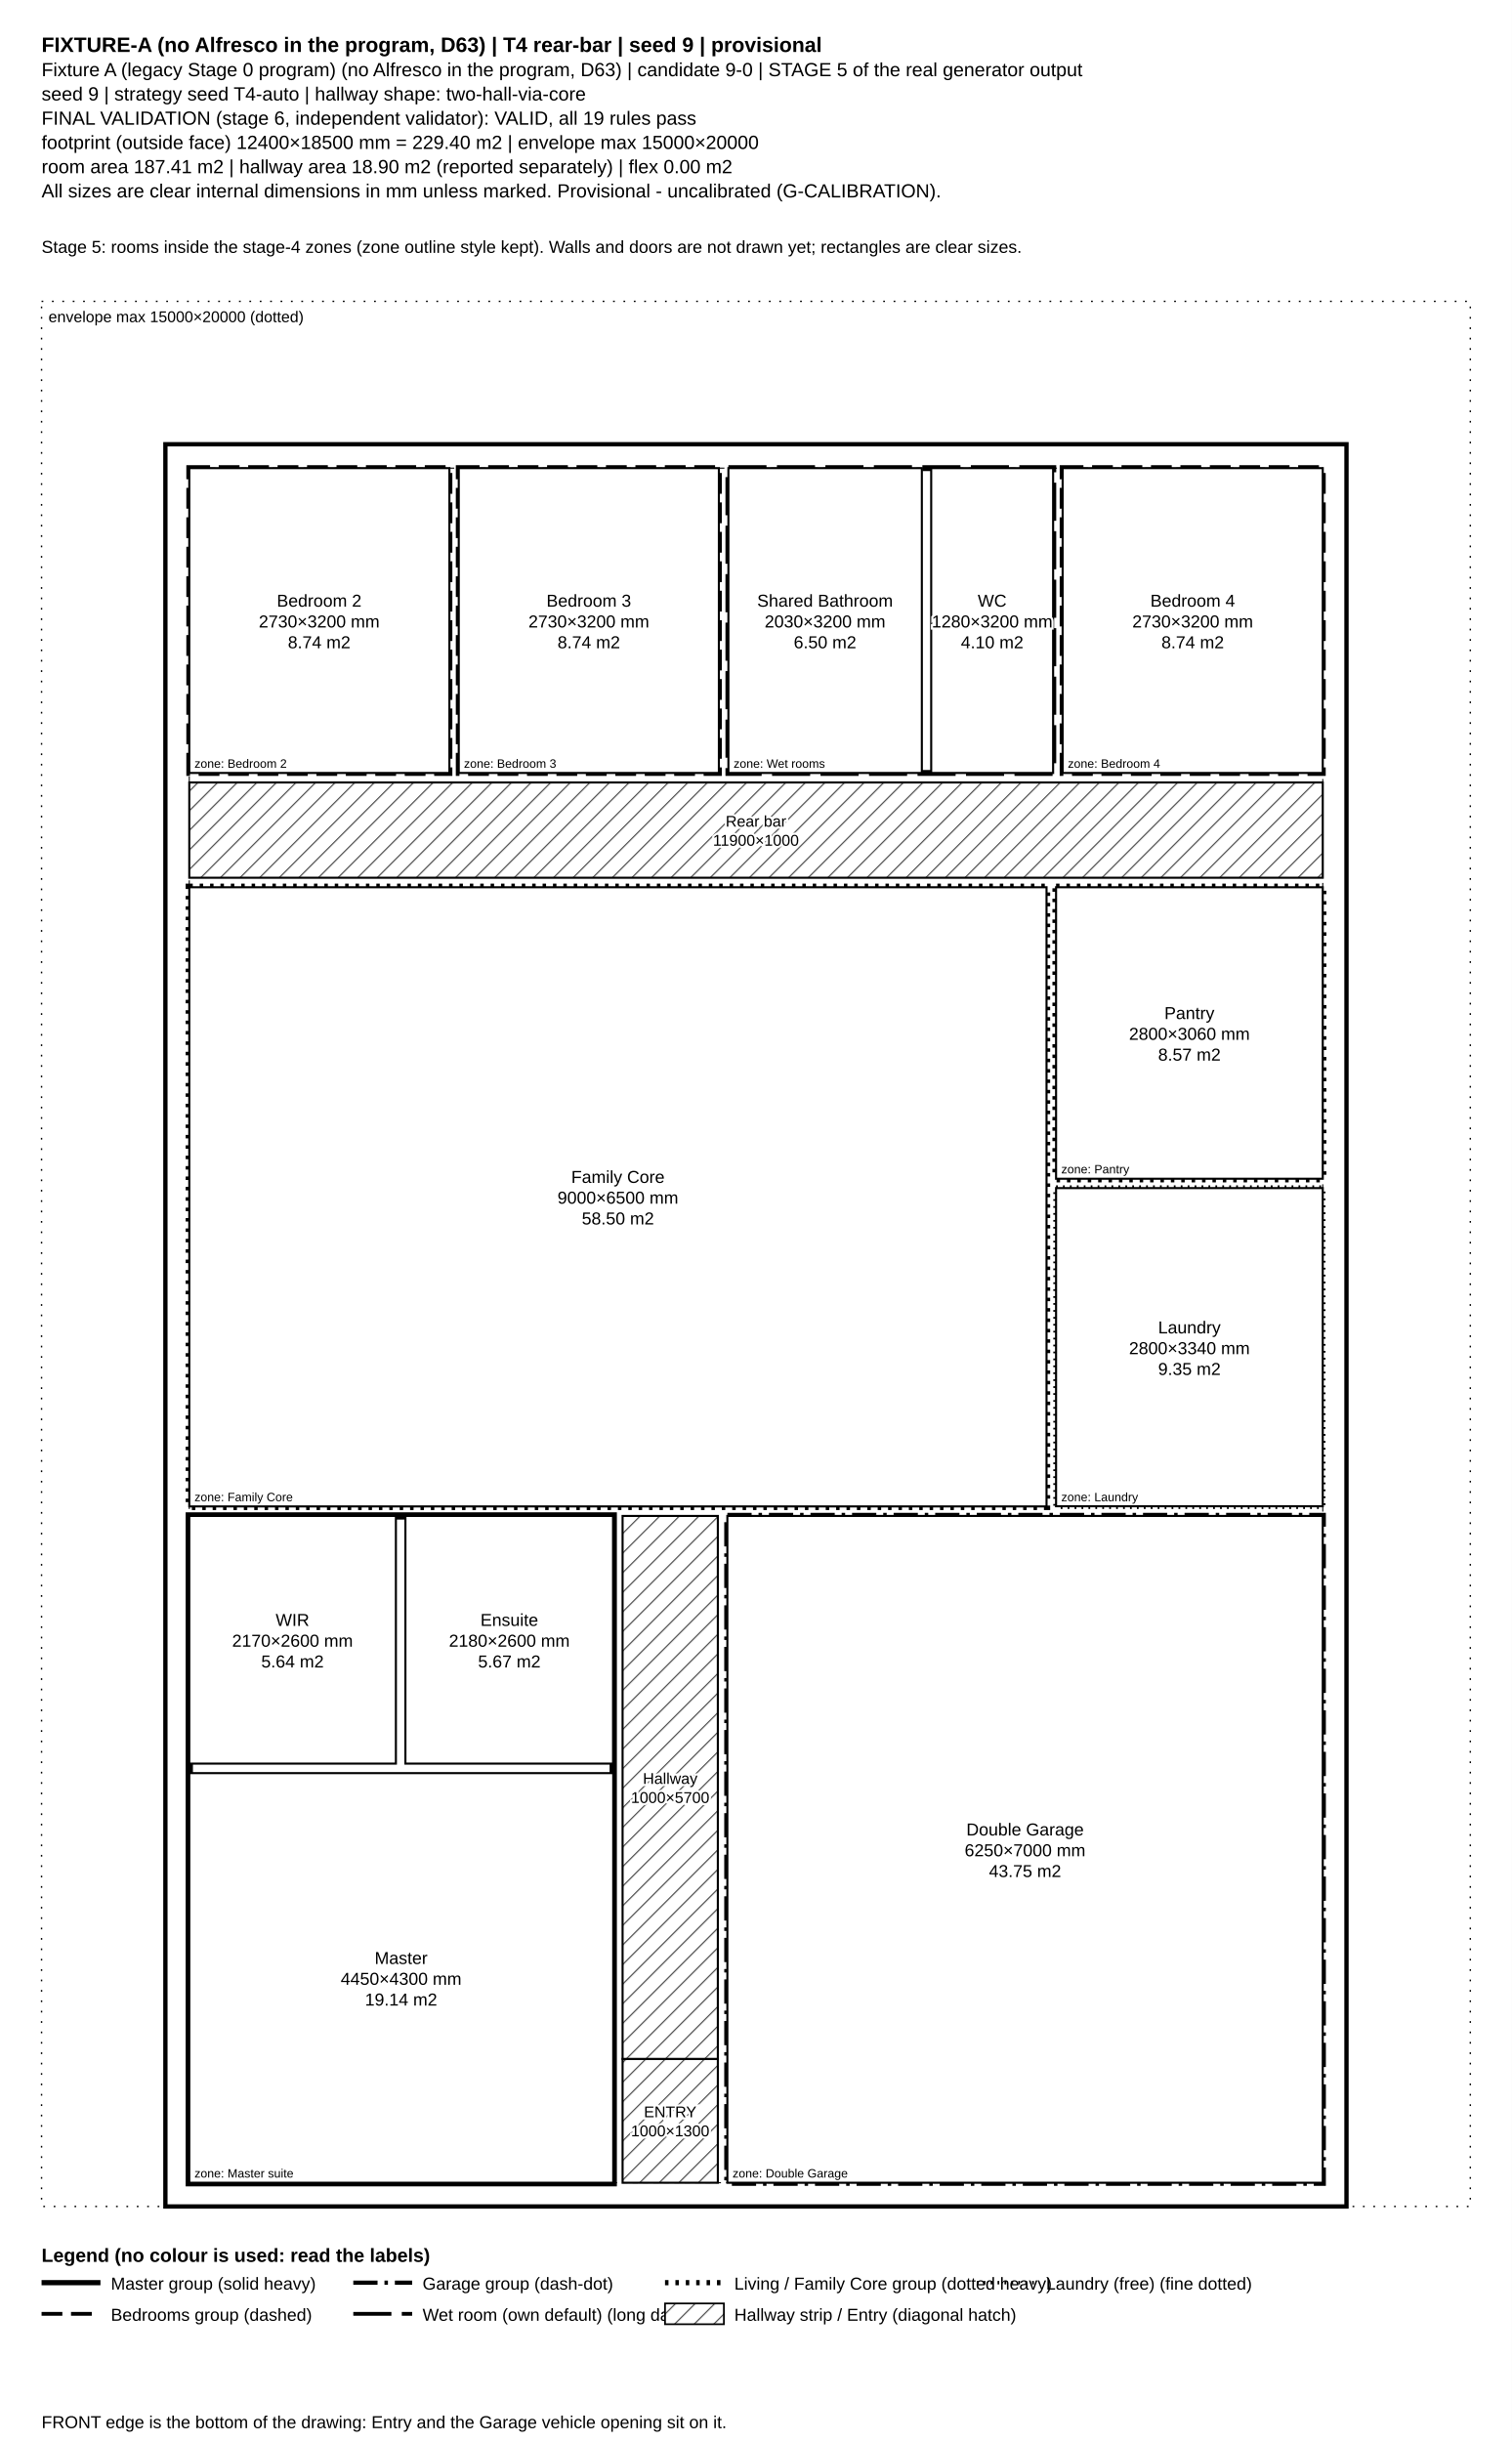
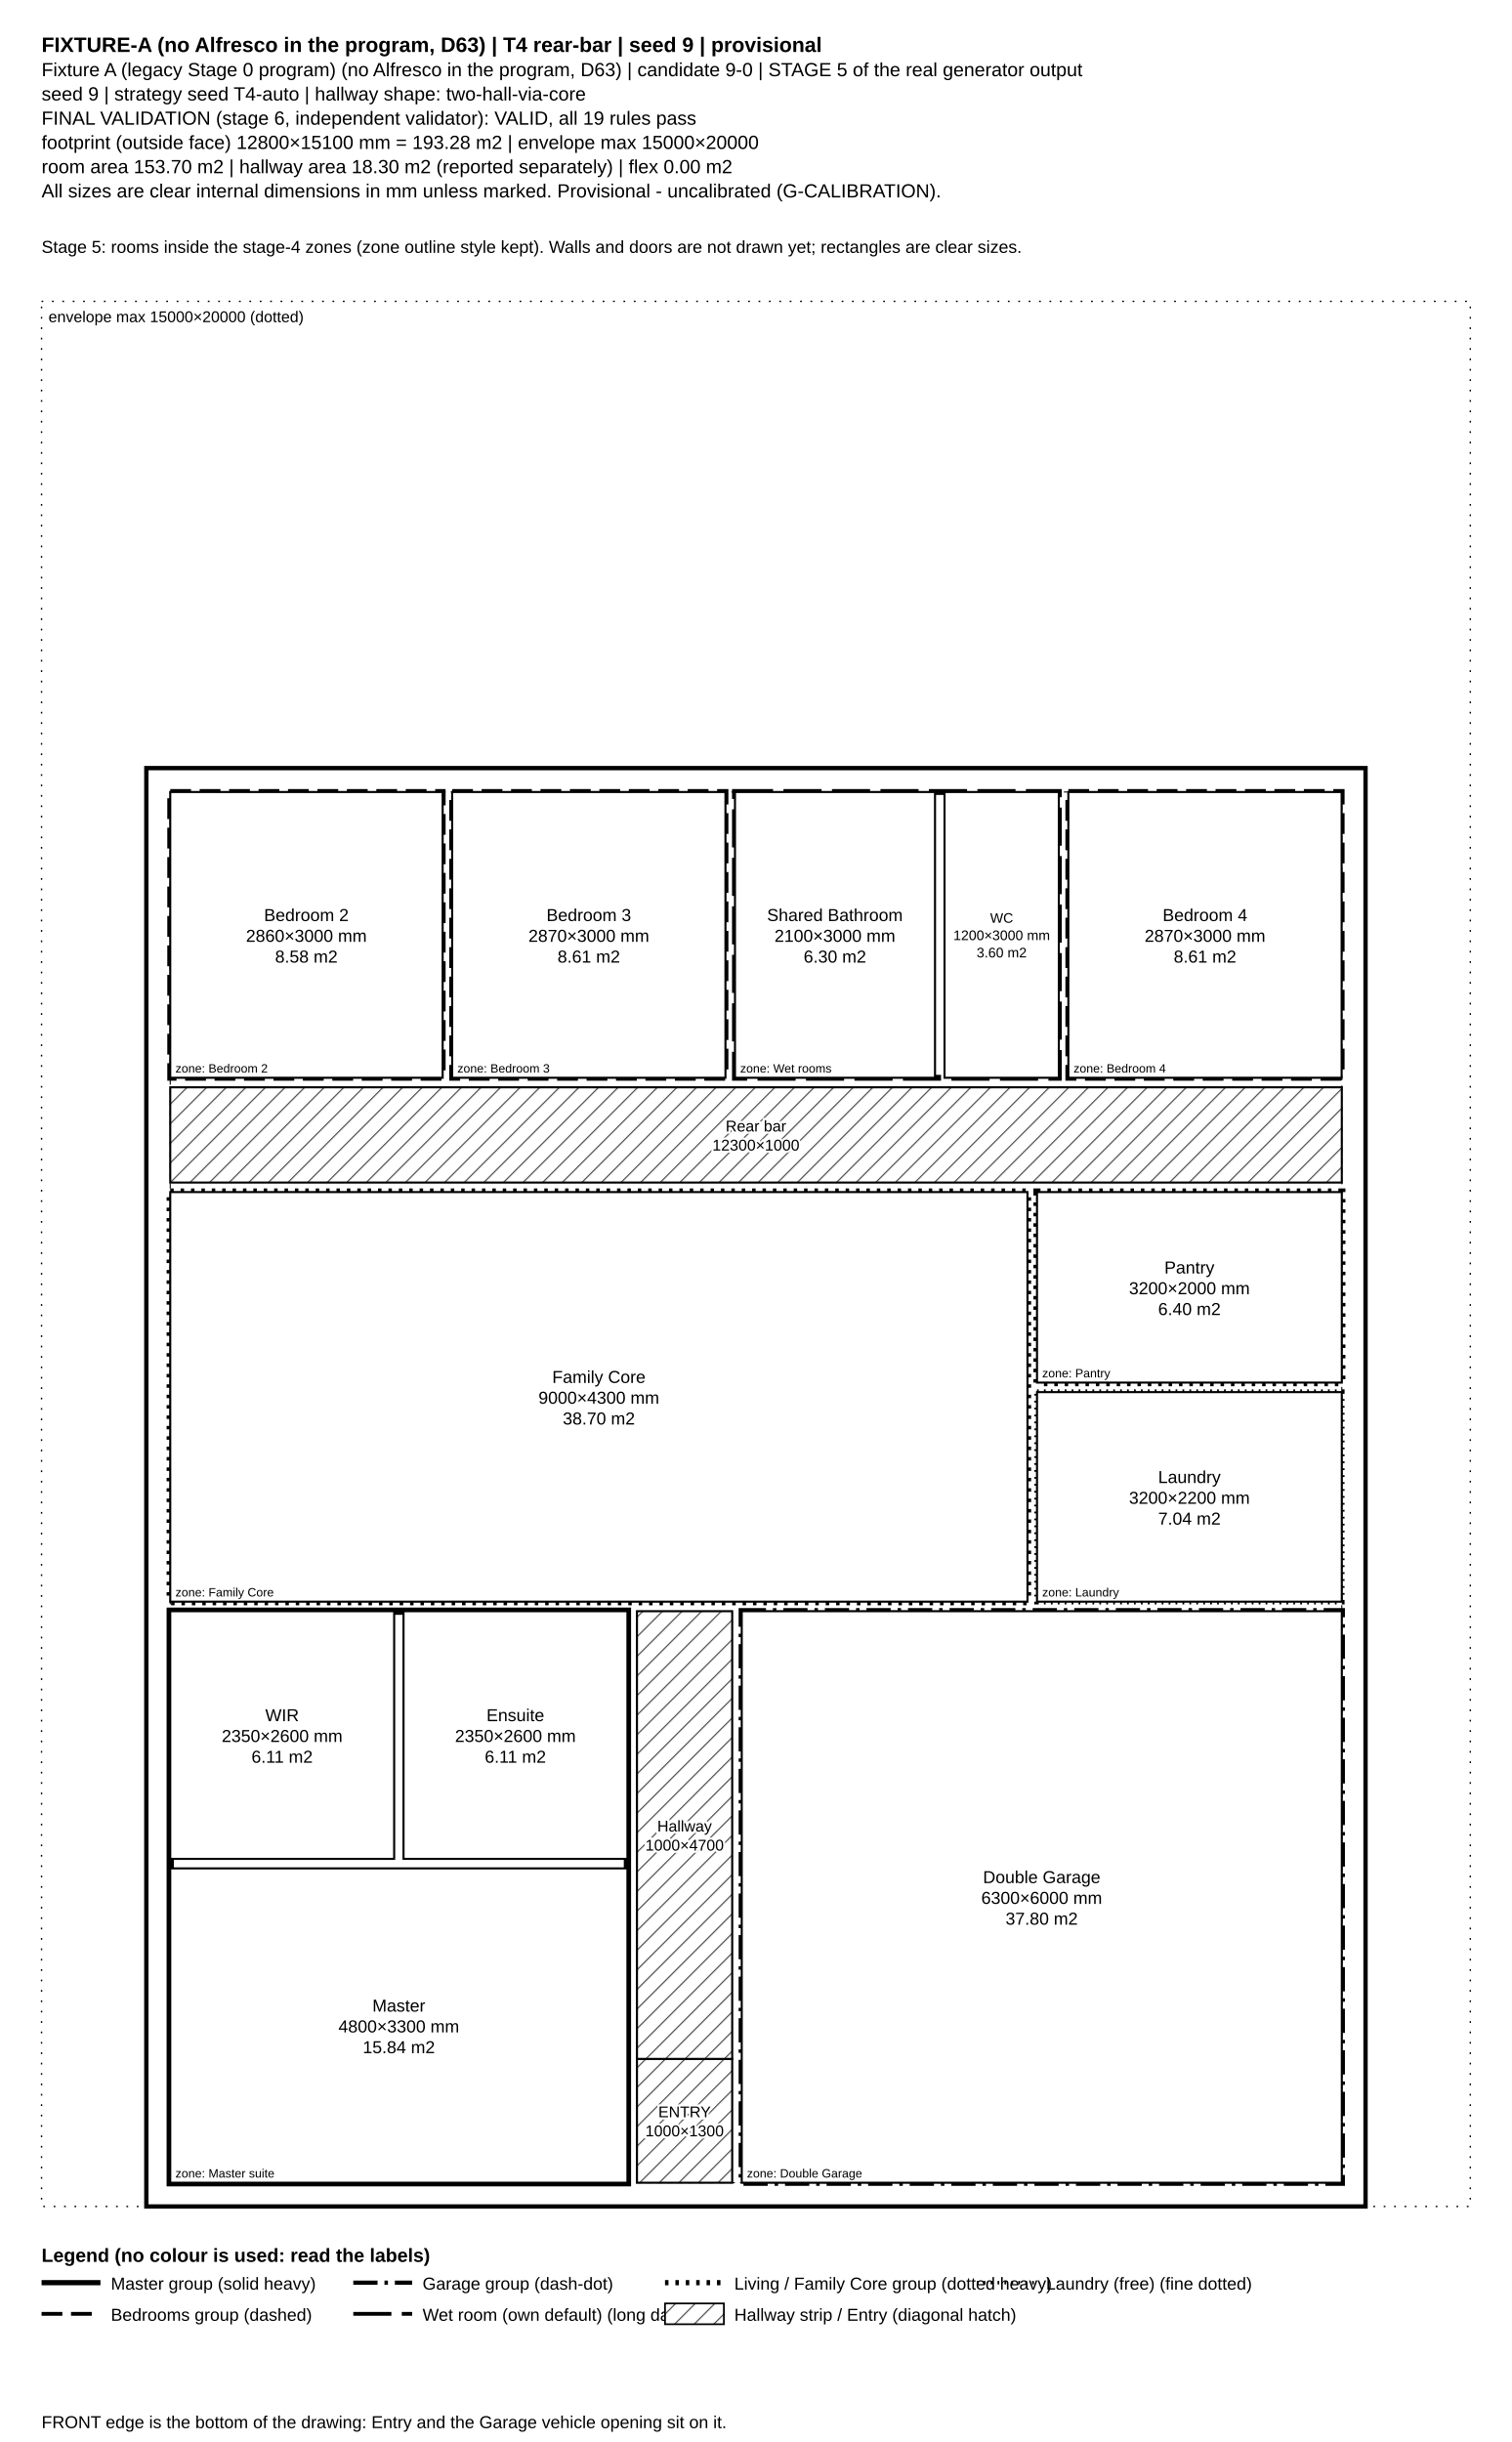
<svg xmlns="http://www.w3.org/2000/svg" width="873" height="1410" viewBox="0 0 873 1410" font-family="Arial, Helvetica, sans-serif">
  <rect width="100%" height="100%" fill="#fff" />
  <defs>
    <pattern id="hall" width="8" height="8" patternUnits="userSpaceOnUse" patternTransform="rotate(45)">
      <rect width="8" height="8" fill="#fff" />
      <line x1="0" y1="0" x2="0" y2="8" stroke="#555" stroke-width="1.4" />
    </pattern>
    <pattern id="flex" width="9" height="9" patternUnits="userSpaceOnUse">
      <rect width="9" height="9" fill="#fff" />
      <path d="M0 0L9 9M9 0L0 9" stroke="#666" stroke-width="1" />
    </pattern>
    <pattern id="wall" width="4" height="4" patternUnits="userSpaceOnUse">
      <rect width="4" height="4" fill="#222" />
    </pattern>
  </defs>
  <text x="24" y="30" font-size="12" font-weight="bold" fill="#000">FIXTURE-A (no Alfresco in the program, D63) | T4 rear-bar | seed 9 | provisional</text>
  <text x="24" y="44" font-size="11" font-weight="normal" fill="#000">Fixture A (legacy Stage 0 program) (no Alfresco in the program, D63)   |   candidate 9-0   |   STAGE 5 of the real generator output</text>
  <text x="24" y="58" font-size="11" font-weight="normal" fill="#000">seed 9   |   strategy seed T4-auto   |   hallway shape: two-hall-via-core</text>
  <text x="24" y="72" font-size="11" font-weight="normal" fill="#000">FINAL VALIDATION (stage 6, independent validator): VALID, all 19 rules pass</text>
-   <text x="24" y="86" font-size="11" font-weight="normal" fill="#000">footprint (outside face) 12400×18500 mm = 229.40 m2 | envelope max 15000×20000</text>
-   <text x="24" y="100" font-size="11" font-weight="normal" fill="#000">room area 187.41 m2 | hallway area 18.90 m2 (reported separately) | flex 0.00 m2</text>
+   <text x="24" y="86" font-size="11" font-weight="normal" fill="#000">footprint (outside face) 12800×15100 mm = 193.28 m2 | envelope max 15000×20000</text>
+   <text x="24" y="100" font-size="11" font-weight="normal" fill="#000">room area 153.70 m2 | hallway area 18.30 m2 (reported separately) | flex 0.00 m2</text>
  <text x="24" y="114" font-size="11" font-weight="normal" fill="#000">All sizes are clear internal dimensions in mm unless marked. Provisional - uncalibrated (G-CALIBRATION).</text>
  <rect x="24.0" y="174.0" width="825.0" height="1100.0" fill="none" stroke="#000" stroke-width="0.8" stroke-dasharray="1 5" />
  <text x="28" y="186" font-size="9">envelope max 15000×20000 (dotted)</text>
-   <rect x="95.5" y="256.5" width="682.0" height="1017.5" fill="none" stroke="#000" stroke-width="2.5" />
-   <rect x="109.3" y="270.3" width="654.5" height="990.0" fill="none" stroke="#000" stroke-width="0.6" stroke-dasharray="3 3" />
-   <rect x="359.5" y="1188.8" width="55.0" height="71.5" fill="url(#hall)" stroke="#000" stroke-width="1.2" />
-   <text x="387.0" y="1222.5" font-size="9" text-anchor="middle" fill="#000" stroke="#fff" stroke-width="2.5" paint-order="stroke">ENTRY</text>
-   <text x="387.0" y="1233.5" font-size="9" text-anchor="middle" fill="#000" stroke="#fff" stroke-width="2.5" paint-order="stroke">1000×1300</text>
-   <rect x="359.5" y="875.3" width="55.0" height="313.5" fill="url(#hall)" stroke="#000" stroke-width="1.2" />
-   <text x="387.0" y="1030.0" font-size="9" text-anchor="middle" fill="#000" stroke="#fff" stroke-width="2.5" paint-order="stroke">Hallway</text>
-   <text x="387.0" y="1041.0" font-size="9" text-anchor="middle" fill="#000" stroke="#fff" stroke-width="2.5" paint-order="stroke">1000×5700</text>
-   <rect x="109.3" y="451.8" width="654.5" height="55.0" fill="url(#hall)" stroke="#000" stroke-width="1.2" />
-   <text x="436.5" y="477.3" font-size="9" text-anchor="middle" fill="#000" stroke="#fff" stroke-width="2.5" paint-order="stroke">Rear bar</text>
-   <text x="436.5" y="488.3" font-size="9" text-anchor="middle" fill="#000" stroke="#fff" stroke-width="2.5" paint-order="stroke">11900×1000</text>
-   <rect x="109.3" y="875.3" width="244.8" height="385.0" fill="none" stroke="#000" stroke-width="4.2" />
-   <rect x="420.0" y="875.3" width="343.8" height="385.0" fill="none" stroke="#000" stroke-width="3.6" stroke-dasharray="14 4 2 4" />
-   <rect x="109.3" y="512.3" width="495.0" height="357.5" fill="none" stroke="#000" stroke-width="4.2" stroke-dasharray="2 4" />
-   <rect x="609.8" y="686.0" width="154.0" height="183.7" fill="none" stroke="#000" stroke-width="3.2" stroke-dasharray="1 3" />
-   <rect x="609.8" y="512.3" width="154.0" height="168.3" fill="none" stroke="#000" stroke-width="4.2" stroke-dasharray="2 4" />
-   <rect x="109.3" y="270.3" width="150.2" height="176.0" fill="none" stroke="#000" stroke-width="3.4" stroke-dasharray="12 5" />
-   <rect x="264.9" y="270.3" width="150.2" height="176.0" fill="none" stroke="#000" stroke-width="3.4" stroke-dasharray="12 5" />
-   <rect x="420.6" y="270.3" width="187.6" height="176.0" fill="none" stroke="#000" stroke-width="3.4" stroke-dasharray="22 6" />
-   <rect x="613.6" y="270.3" width="150.2" height="176.0" fill="none" stroke="#000" stroke-width="3.4" stroke-dasharray="12 5" />
-   <rect x="109.3" y="1023.8" width="244.8" height="236.5" fill="#fff" stroke="#000" stroke-width="1.2" />
-   <text x="231.6" y="1134.0" font-size="10" text-anchor="middle" fill="#000" stroke="#fff" stroke-width="2.5" paint-order="stroke">Master</text>
-   <text x="231.6" y="1146.0" font-size="10" text-anchor="middle" fill="#000" stroke="#fff" stroke-width="2.5" paint-order="stroke">4450×4300 mm</text>
-   <text x="231.6" y="1158.0" font-size="10" text-anchor="middle" fill="#000" stroke="#fff" stroke-width="2.5" paint-order="stroke">19.14 m2</text>
-   <rect x="109.3" y="875.3" width="119.3" height="143.0" fill="#fff" stroke="#000" stroke-width="1.2" />
-   <text x="168.9" y="938.8" font-size="10" text-anchor="middle" fill="#000" stroke="#fff" stroke-width="2.5" paint-order="stroke">WIR</text>
-   <text x="168.9" y="950.8" font-size="10" text-anchor="middle" fill="#000" stroke="#fff" stroke-width="2.5" paint-order="stroke">2170×2600 mm</text>
-   <text x="168.9" y="962.8" font-size="10" text-anchor="middle" fill="#000" stroke="#fff" stroke-width="2.5" paint-order="stroke">5.64 m2</text>
-   <rect x="234.1" y="875.3" width="119.9" height="143.0" fill="#fff" stroke="#000" stroke-width="1.2" />
-   <text x="294.1" y="938.8" font-size="10" text-anchor="middle" fill="#000" stroke="#fff" stroke-width="2.5" paint-order="stroke">Ensuite</text>
-   <text x="294.1" y="950.8" font-size="10" text-anchor="middle" fill="#000" stroke="#fff" stroke-width="2.5" paint-order="stroke">2180×2600 mm</text>
-   <text x="294.1" y="962.8" font-size="10" text-anchor="middle" fill="#000" stroke="#fff" stroke-width="2.5" paint-order="stroke">5.67 m2</text>
-   <rect x="420.0" y="875.3" width="343.8" height="385.0" fill="#fff" stroke="#000" stroke-width="1.2" />
-   <text x="591.9" y="1059.8" font-size="10" text-anchor="middle" fill="#000" stroke="#fff" stroke-width="2.5" paint-order="stroke">Double Garage</text>
-   <text x="591.9" y="1071.8" font-size="10" text-anchor="middle" fill="#000" stroke="#fff" stroke-width="2.5" paint-order="stroke">6250×7000 mm</text>
-   <text x="591.9" y="1083.8" font-size="10" text-anchor="middle" fill="#000" stroke="#fff" stroke-width="2.5" paint-order="stroke">43.75 m2</text>
-   <rect x="109.3" y="512.3" width="495.0" height="357.5" fill="#fff" stroke="#000" stroke-width="1.2" />
-   <text x="356.8" y="683.0" font-size="10" text-anchor="middle" fill="#000" stroke="#fff" stroke-width="2.5" paint-order="stroke">Family Core</text>
-   <text x="356.8" y="695.0" font-size="10" text-anchor="middle" fill="#000" stroke="#fff" stroke-width="2.5" paint-order="stroke">9000×6500 mm</text>
-   <text x="356.8" y="707.0" font-size="10" text-anchor="middle" fill="#000" stroke="#fff" stroke-width="2.5" paint-order="stroke">58.50 m2</text>
-   <rect x="609.8" y="686.0" width="154.0" height="183.7" fill="#fff" stroke="#000" stroke-width="1.2" />
-   <text x="686.8" y="769.9" font-size="10" text-anchor="middle" fill="#000" stroke="#fff" stroke-width="2.5" paint-order="stroke">Laundry</text>
-   <text x="686.8" y="781.9" font-size="10" text-anchor="middle" fill="#000" stroke="#fff" stroke-width="2.5" paint-order="stroke">2800×3340 mm</text>
-   <text x="686.8" y="793.9" font-size="10" text-anchor="middle" fill="#000" stroke="#fff" stroke-width="2.5" paint-order="stroke">9.35 m2</text>
-   <rect x="609.8" y="512.3" width="154.0" height="168.3" fill="#fff" stroke="#000" stroke-width="1.2" />
-   <text x="686.8" y="588.4" font-size="10" text-anchor="middle" fill="#000" stroke="#fff" stroke-width="2.5" paint-order="stroke">Pantry</text>
-   <text x="686.8" y="600.4" font-size="10" text-anchor="middle" fill="#000" stroke="#fff" stroke-width="2.5" paint-order="stroke">2800×3060 mm</text>
-   <text x="686.8" y="612.4" font-size="10" text-anchor="middle" fill="#000" stroke="#fff" stroke-width="2.5" paint-order="stroke">8.57 m2</text>
-   <rect x="109.3" y="270.3" width="150.2" height="176.0" fill="#fff" stroke="#000" stroke-width="1.2" />
-   <text x="184.3" y="350.3" font-size="10" text-anchor="middle" fill="#000" stroke="#fff" stroke-width="2.5" paint-order="stroke">Bedroom 2</text>
-   <text x="184.3" y="362.3" font-size="10" text-anchor="middle" fill="#000" stroke="#fff" stroke-width="2.5" paint-order="stroke">2730×3200 mm</text>
-   <text x="184.3" y="374.3" font-size="10" text-anchor="middle" fill="#000" stroke="#fff" stroke-width="2.5" paint-order="stroke">8.74 m2</text>
-   <rect x="264.9" y="270.3" width="150.2" height="176.0" fill="#fff" stroke="#000" stroke-width="1.2" />
-   <text x="340.0" y="350.3" font-size="10" text-anchor="middle" fill="#000" stroke="#fff" stroke-width="2.5" paint-order="stroke">Bedroom 3</text>
-   <text x="340.0" y="362.3" font-size="10" text-anchor="middle" fill="#000" stroke="#fff" stroke-width="2.5" paint-order="stroke">2730×3200 mm</text>
-   <text x="340.0" y="374.3" font-size="10" text-anchor="middle" fill="#000" stroke="#fff" stroke-width="2.5" paint-order="stroke">8.74 m2</text>
-   <rect x="420.6" y="270.3" width="111.7" height="176.0" fill="#fff" stroke="#000" stroke-width="1.2" />
-   <text x="476.4" y="350.3" font-size="10" text-anchor="middle" fill="#000" stroke="#fff" stroke-width="2.5" paint-order="stroke">Shared Bathroom</text>
-   <text x="476.4" y="362.3" font-size="10" text-anchor="middle" fill="#000" stroke="#fff" stroke-width="2.5" paint-order="stroke">2030×3200 mm</text>
-   <text x="476.4" y="374.3" font-size="10" text-anchor="middle" fill="#000" stroke="#fff" stroke-width="2.5" paint-order="stroke">6.50 m2</text>
-   <rect x="537.7" y="270.3" width="70.4" height="176.0" fill="#fff" stroke="#000" stroke-width="1.2" />
-   <text x="572.9" y="350.3" font-size="10" text-anchor="middle" fill="#000" stroke="#fff" stroke-width="2.5" paint-order="stroke">WC</text>
-   <text x="572.9" y="362.3" font-size="10" text-anchor="middle" fill="#000" stroke="#fff" stroke-width="2.5" paint-order="stroke">1280×3200 mm</text>
-   <text x="572.9" y="374.3" font-size="10" text-anchor="middle" fill="#000" stroke="#fff" stroke-width="2.5" paint-order="stroke">4.10 m2</text>
-   <rect x="613.6" y="270.3" width="150.2" height="176.0" fill="#fff" stroke="#000" stroke-width="1.2" />
-   <text x="688.7" y="350.3" font-size="10" text-anchor="middle" fill="#000" stroke="#fff" stroke-width="2.5" paint-order="stroke">Bedroom 4</text>
-   <text x="688.7" y="362.3" font-size="10" text-anchor="middle" fill="#000" stroke="#fff" stroke-width="2.5" paint-order="stroke">2730×3200 mm</text>
-   <text x="688.7" y="374.3" font-size="10" text-anchor="middle" fill="#000" stroke="#fff" stroke-width="2.5" paint-order="stroke">8.74 m2</text>
-   <text x="112.3" y="1257.3" font-size="7">zone: Master suite</text>
-   <text x="423.0" y="1257.3" font-size="7">zone: Double Garage</text>
-   <text x="112.3" y="866.8" font-size="7">zone: Family Core</text>
-   <text x="612.8" y="866.8" font-size="7">zone: Laundry</text>
-   <text x="612.8" y="677.5" font-size="7">zone: Pantry</text>
-   <text x="112.3" y="443.3" font-size="7">zone: Bedroom 2</text>
-   <text x="267.9" y="443.3" font-size="7">zone: Bedroom 3</text>
-   <text x="423.6" y="443.3" font-size="7">zone: Wet rooms</text>
-   <text x="616.6" y="443.3" font-size="7">zone: Bedroom 4</text>
+   <rect x="84.5" y="443.5" width="704.0" height="830.5" fill="none" stroke="#000" stroke-width="2.5" />
+   <rect x="98.3" y="457.3" width="676.5" height="803.0" fill="none" stroke="#000" stroke-width="0.6" stroke-dasharray="3 3" />
+   <rect x="367.8" y="1188.8" width="55.0" height="71.5" fill="url(#hall)" stroke="#000" stroke-width="1.2" />
+   <text x="395.3" y="1222.5" font-size="9" text-anchor="middle" fill="#000" stroke="#fff" stroke-width="2.5" paint-order="stroke">ENTRY</text>
+   <text x="395.3" y="1233.5" font-size="9" text-anchor="middle" fill="#000" stroke="#fff" stroke-width="2.5" paint-order="stroke">1000×1300</text>
+   <rect x="367.8" y="930.3" width="55.0" height="258.5" fill="url(#hall)" stroke="#000" stroke-width="1.2" />
+   <text x="395.3" y="1057.5" font-size="9" text-anchor="middle" fill="#000" stroke="#fff" stroke-width="2.5" paint-order="stroke">Hallway</text>
+   <text x="395.3" y="1068.5" font-size="9" text-anchor="middle" fill="#000" stroke="#fff" stroke-width="2.5" paint-order="stroke">1000×4700</text>
+   <rect x="98.3" y="627.8" width="676.5" height="55.0" fill="url(#hall)" stroke="#000" stroke-width="1.2" />
+   <text x="436.5" y="653.3" font-size="9" text-anchor="middle" fill="#000" stroke="#fff" stroke-width="2.5" paint-order="stroke">Rear bar</text>
+   <text x="436.5" y="664.3" font-size="9" text-anchor="middle" fill="#000" stroke="#fff" stroke-width="2.5" paint-order="stroke">12300×1000</text>
+   <rect x="98.3" y="930.3" width="264.0" height="330.0" fill="none" stroke="#000" stroke-width="4.2" />
+   <rect x="428.3" y="930.3" width="346.5" height="330.0" fill="none" stroke="#000" stroke-width="3.6" stroke-dasharray="14 4 2 4" />
+   <rect x="98.3" y="688.3" width="495.0" height="236.5" fill="none" stroke="#000" stroke-width="4.2" stroke-dasharray="2 4" />
+   <rect x="598.8" y="803.8" width="176.0" height="121.0" fill="none" stroke="#000" stroke-width="3.2" stroke-dasharray="1 3" />
+   <rect x="598.8" y="688.3" width="176.0" height="110.0" fill="none" stroke="#000" stroke-width="4.2" stroke-dasharray="2 4" />
+   <rect x="98.3" y="457.3" width="157.3" height="165.0" fill="none" stroke="#000" stroke-width="3.4" stroke-dasharray="12 5" />
+   <rect x="261.1" y="457.3" width="157.8" height="165.0" fill="none" stroke="#000" stroke-width="3.4" stroke-dasharray="12 5" />
+   <rect x="424.4" y="457.3" width="187.0" height="165.0" fill="none" stroke="#000" stroke-width="3.4" stroke-dasharray="22 6" />
+   <rect x="616.9" y="457.3" width="157.8" height="165.0" fill="none" stroke="#000" stroke-width="3.4" stroke-dasharray="12 5" />
+   <rect x="98.3" y="1078.8" width="264.0" height="181.5" fill="#fff" stroke="#000" stroke-width="1.2" />
+   <text x="230.3" y="1161.5" font-size="10" text-anchor="middle" fill="#000" stroke="#fff" stroke-width="2.5" paint-order="stroke">Master</text>
+   <text x="230.3" y="1173.5" font-size="10" text-anchor="middle" fill="#000" stroke="#fff" stroke-width="2.5" paint-order="stroke">4800×3300 mm</text>
+   <text x="230.3" y="1185.5" font-size="10" text-anchor="middle" fill="#000" stroke="#fff" stroke-width="2.5" paint-order="stroke">15.84 m2</text>
+   <rect x="98.3" y="930.3" width="129.3" height="143.0" fill="#fff" stroke="#000" stroke-width="1.2" />
+   <text x="162.9" y="993.8" font-size="10" text-anchor="middle" fill="#000" stroke="#fff" stroke-width="2.5" paint-order="stroke">WIR</text>
+   <text x="162.9" y="1005.8" font-size="10" text-anchor="middle" fill="#000" stroke="#fff" stroke-width="2.5" paint-order="stroke">2350×2600 mm</text>
+   <text x="162.9" y="1017.8" font-size="10" text-anchor="middle" fill="#000" stroke="#fff" stroke-width="2.5" paint-order="stroke">6.11 m2</text>
+   <rect x="233.0" y="930.3" width="129.3" height="143.0" fill="#fff" stroke="#000" stroke-width="1.2" />
+   <text x="297.6" y="993.8" font-size="10" text-anchor="middle" fill="#000" stroke="#fff" stroke-width="2.5" paint-order="stroke">Ensuite</text>
+   <text x="297.6" y="1005.8" font-size="10" text-anchor="middle" fill="#000" stroke="#fff" stroke-width="2.5" paint-order="stroke">2350×2600 mm</text>
+   <text x="297.6" y="1017.8" font-size="10" text-anchor="middle" fill="#000" stroke="#fff" stroke-width="2.5" paint-order="stroke">6.11 m2</text>
+   <rect x="428.3" y="930.3" width="346.5" height="330.0" fill="#fff" stroke="#000" stroke-width="1.2" />
+   <text x="601.5" y="1087.3" font-size="10" text-anchor="middle" fill="#000" stroke="#fff" stroke-width="2.5" paint-order="stroke">Double Garage</text>
+   <text x="601.5" y="1099.3" font-size="10" text-anchor="middle" fill="#000" stroke="#fff" stroke-width="2.5" paint-order="stroke">6300×6000 mm</text>
+   <text x="601.5" y="1111.3" font-size="10" text-anchor="middle" fill="#000" stroke="#fff" stroke-width="2.5" paint-order="stroke">37.80 m2</text>
+   <rect x="98.3" y="688.3" width="495.0" height="236.5" fill="#fff" stroke="#000" stroke-width="1.2" />
+   <text x="345.8" y="798.5" font-size="10" text-anchor="middle" fill="#000" stroke="#fff" stroke-width="2.5" paint-order="stroke">Family Core</text>
+   <text x="345.8" y="810.5" font-size="10" text-anchor="middle" fill="#000" stroke="#fff" stroke-width="2.5" paint-order="stroke">9000×4300 mm</text>
+   <text x="345.8" y="822.5" font-size="10" text-anchor="middle" fill="#000" stroke="#fff" stroke-width="2.5" paint-order="stroke">38.70 m2</text>
+   <rect x="598.8" y="803.8" width="176.0" height="121.0" fill="#fff" stroke="#000" stroke-width="1.2" />
+   <text x="686.8" y="856.3" font-size="10" text-anchor="middle" fill="#000" stroke="#fff" stroke-width="2.5" paint-order="stroke">Laundry</text>
+   <text x="686.8" y="868.3" font-size="10" text-anchor="middle" fill="#000" stroke="#fff" stroke-width="2.5" paint-order="stroke">3200×2200 mm</text>
+   <text x="686.8" y="880.3" font-size="10" text-anchor="middle" fill="#000" stroke="#fff" stroke-width="2.5" paint-order="stroke">7.04 m2</text>
+   <rect x="598.8" y="688.3" width="176.0" height="110.0" fill="#fff" stroke="#000" stroke-width="1.2" />
+   <text x="686.8" y="735.3" font-size="10" text-anchor="middle" fill="#000" stroke="#fff" stroke-width="2.5" paint-order="stroke">Pantry</text>
+   <text x="686.8" y="747.3" font-size="10" text-anchor="middle" fill="#000" stroke="#fff" stroke-width="2.5" paint-order="stroke">3200×2000 mm</text>
+   <text x="686.8" y="759.3" font-size="10" text-anchor="middle" fill="#000" stroke="#fff" stroke-width="2.5" paint-order="stroke">6.40 m2</text>
+   <rect x="98.3" y="457.3" width="157.3" height="165.0" fill="#fff" stroke="#000" stroke-width="1.2" />
+   <text x="176.9" y="531.8" font-size="10" text-anchor="middle" fill="#000" stroke="#fff" stroke-width="2.5" paint-order="stroke">Bedroom 2</text>
+   <text x="176.9" y="543.8" font-size="10" text-anchor="middle" fill="#000" stroke="#fff" stroke-width="2.5" paint-order="stroke">2860×3000 mm</text>
+   <text x="176.9" y="555.8" font-size="10" text-anchor="middle" fill="#000" stroke="#fff" stroke-width="2.5" paint-order="stroke">8.58 m2</text>
+   <rect x="261.1" y="457.3" width="157.8" height="165.0" fill="#fff" stroke="#000" stroke-width="1.2" />
+   <text x="340.0" y="531.8" font-size="10" text-anchor="middle" fill="#000" stroke="#fff" stroke-width="2.5" paint-order="stroke">Bedroom 3</text>
+   <text x="340.0" y="543.8" font-size="10" text-anchor="middle" fill="#000" stroke="#fff" stroke-width="2.5" paint-order="stroke">2870×3000 mm</text>
+   <text x="340.0" y="555.8" font-size="10" text-anchor="middle" fill="#000" stroke="#fff" stroke-width="2.5" paint-order="stroke">8.61 m2</text>
+   <rect x="424.4" y="457.3" width="115.5" height="165.0" fill="#fff" stroke="#000" stroke-width="1.2" />
+   <text x="482.1" y="531.8" font-size="10" text-anchor="middle" fill="#000" stroke="#fff" stroke-width="2.5" paint-order="stroke">Shared Bathroom</text>
+   <text x="482.1" y="543.8" font-size="10" text-anchor="middle" fill="#000" stroke="#fff" stroke-width="2.5" paint-order="stroke">2100×3000 mm</text>
+   <text x="482.1" y="555.8" font-size="10" text-anchor="middle" fill="#000" stroke="#fff" stroke-width="2.5" paint-order="stroke">6.30 m2</text>
+   <rect x="545.4" y="457.3" width="66.0" height="165.0" fill="#fff" stroke="#000" stroke-width="1.2" />
+   <text x="578.4" y="532.8" font-size="8" text-anchor="middle" fill="#000" stroke="#fff" stroke-width="2.5" paint-order="stroke">WC</text>
+   <text x="578.4" y="542.8" font-size="8" text-anchor="middle" fill="#000" stroke="#fff" stroke-width="2.5" paint-order="stroke">1200×3000 mm</text>
+   <text x="578.4" y="552.8" font-size="8" text-anchor="middle" fill="#000" stroke="#fff" stroke-width="2.5" paint-order="stroke">3.60 m2</text>
+   <rect x="616.9" y="457.3" width="157.8" height="165.0" fill="#fff" stroke="#000" stroke-width="1.2" />
+   <text x="695.8" y="531.8" font-size="10" text-anchor="middle" fill="#000" stroke="#fff" stroke-width="2.5" paint-order="stroke">Bedroom 4</text>
+   <text x="695.8" y="543.8" font-size="10" text-anchor="middle" fill="#000" stroke="#fff" stroke-width="2.5" paint-order="stroke">2870×3000 mm</text>
+   <text x="695.8" y="555.8" font-size="10" text-anchor="middle" fill="#000" stroke="#fff" stroke-width="2.5" paint-order="stroke">8.61 m2</text>
+   <text x="101.3" y="1257.3" font-size="7">zone: Master suite</text>
+   <text x="431.3" y="1257.3" font-size="7">zone: Double Garage</text>
+   <text x="101.3" y="921.8" font-size="7">zone: Family Core</text>
+   <text x="601.8" y="921.8" font-size="7">zone: Laundry</text>
+   <text x="601.8" y="795.3" font-size="7">zone: Pantry</text>
+   <text x="101.3" y="619.3" font-size="7">zone: Bedroom 2</text>
+   <text x="264.1" y="619.3" font-size="7">zone: Bedroom 3</text>
+   <text x="427.4" y="619.3" font-size="7">zone: Wet rooms</text>
+   <text x="619.9" y="619.3" font-size="7">zone: Bedroom 4</text>
  <text x="24" y="146" font-size="10">Stage 5: rooms inside the stage-4 zones (zone outline style kept). Walls and doors are not drawn yet; rectangles are clear sizes.</text>
  <text x="24" y="1306" font-size="11" font-weight="bold">Legend (no colour is used: read the labels)</text>
  <line x1="24" y1="1318" x2="58" y2="1318" stroke="#000" stroke-width="3" />
  <text x="64" y="1322" font-size="10">Master group (solid heavy)</text>
  <line x1="204" y1="1318" x2="238" y2="1318" stroke="#000" stroke-width="2.4" stroke-dasharray="14 4 2 4" />
  <text x="244" y="1322" font-size="10">Garage group (dash-dot)</text>
  <line x1="384" y1="1318" x2="418" y2="1318" stroke="#000" stroke-width="3" stroke-dasharray="2 4" />
  <text x="424" y="1322" font-size="10">Living / Family Core group (dotted heavy)</text>
  <line x1="564" y1="1318" x2="598" y2="1318" stroke="#000" stroke-width="2" stroke-dasharray="1 3" />
  <text x="604" y="1322" font-size="10">Laundry (free) (fine dotted)</text>
  <line x1="24" y1="1336" x2="58" y2="1336" stroke="#000" stroke-width="2.2" stroke-dasharray="12 5" />
  <text x="64" y="1340" font-size="10">Bedrooms group (dashed)</text>
  <line x1="204" y1="1336" x2="238" y2="1336" stroke="#000" stroke-width="2.2" stroke-dasharray="22 6" />
  <text x="244" y="1340" font-size="10">Wet room (own default) (long dash)</text>
  <rect x="384" y="1330" width="34" height="12" fill="url(#hall)" stroke="#000" stroke-width="1" />
  <text x="424" y="1340" font-size="10">Hallway strip / Entry (diagonal hatch)</text>
  <text x="24" y="1402" font-size="10">FRONT edge is the bottom of the drawing: Entry and the Garage vehicle opening sit on it.</text>
</svg>
